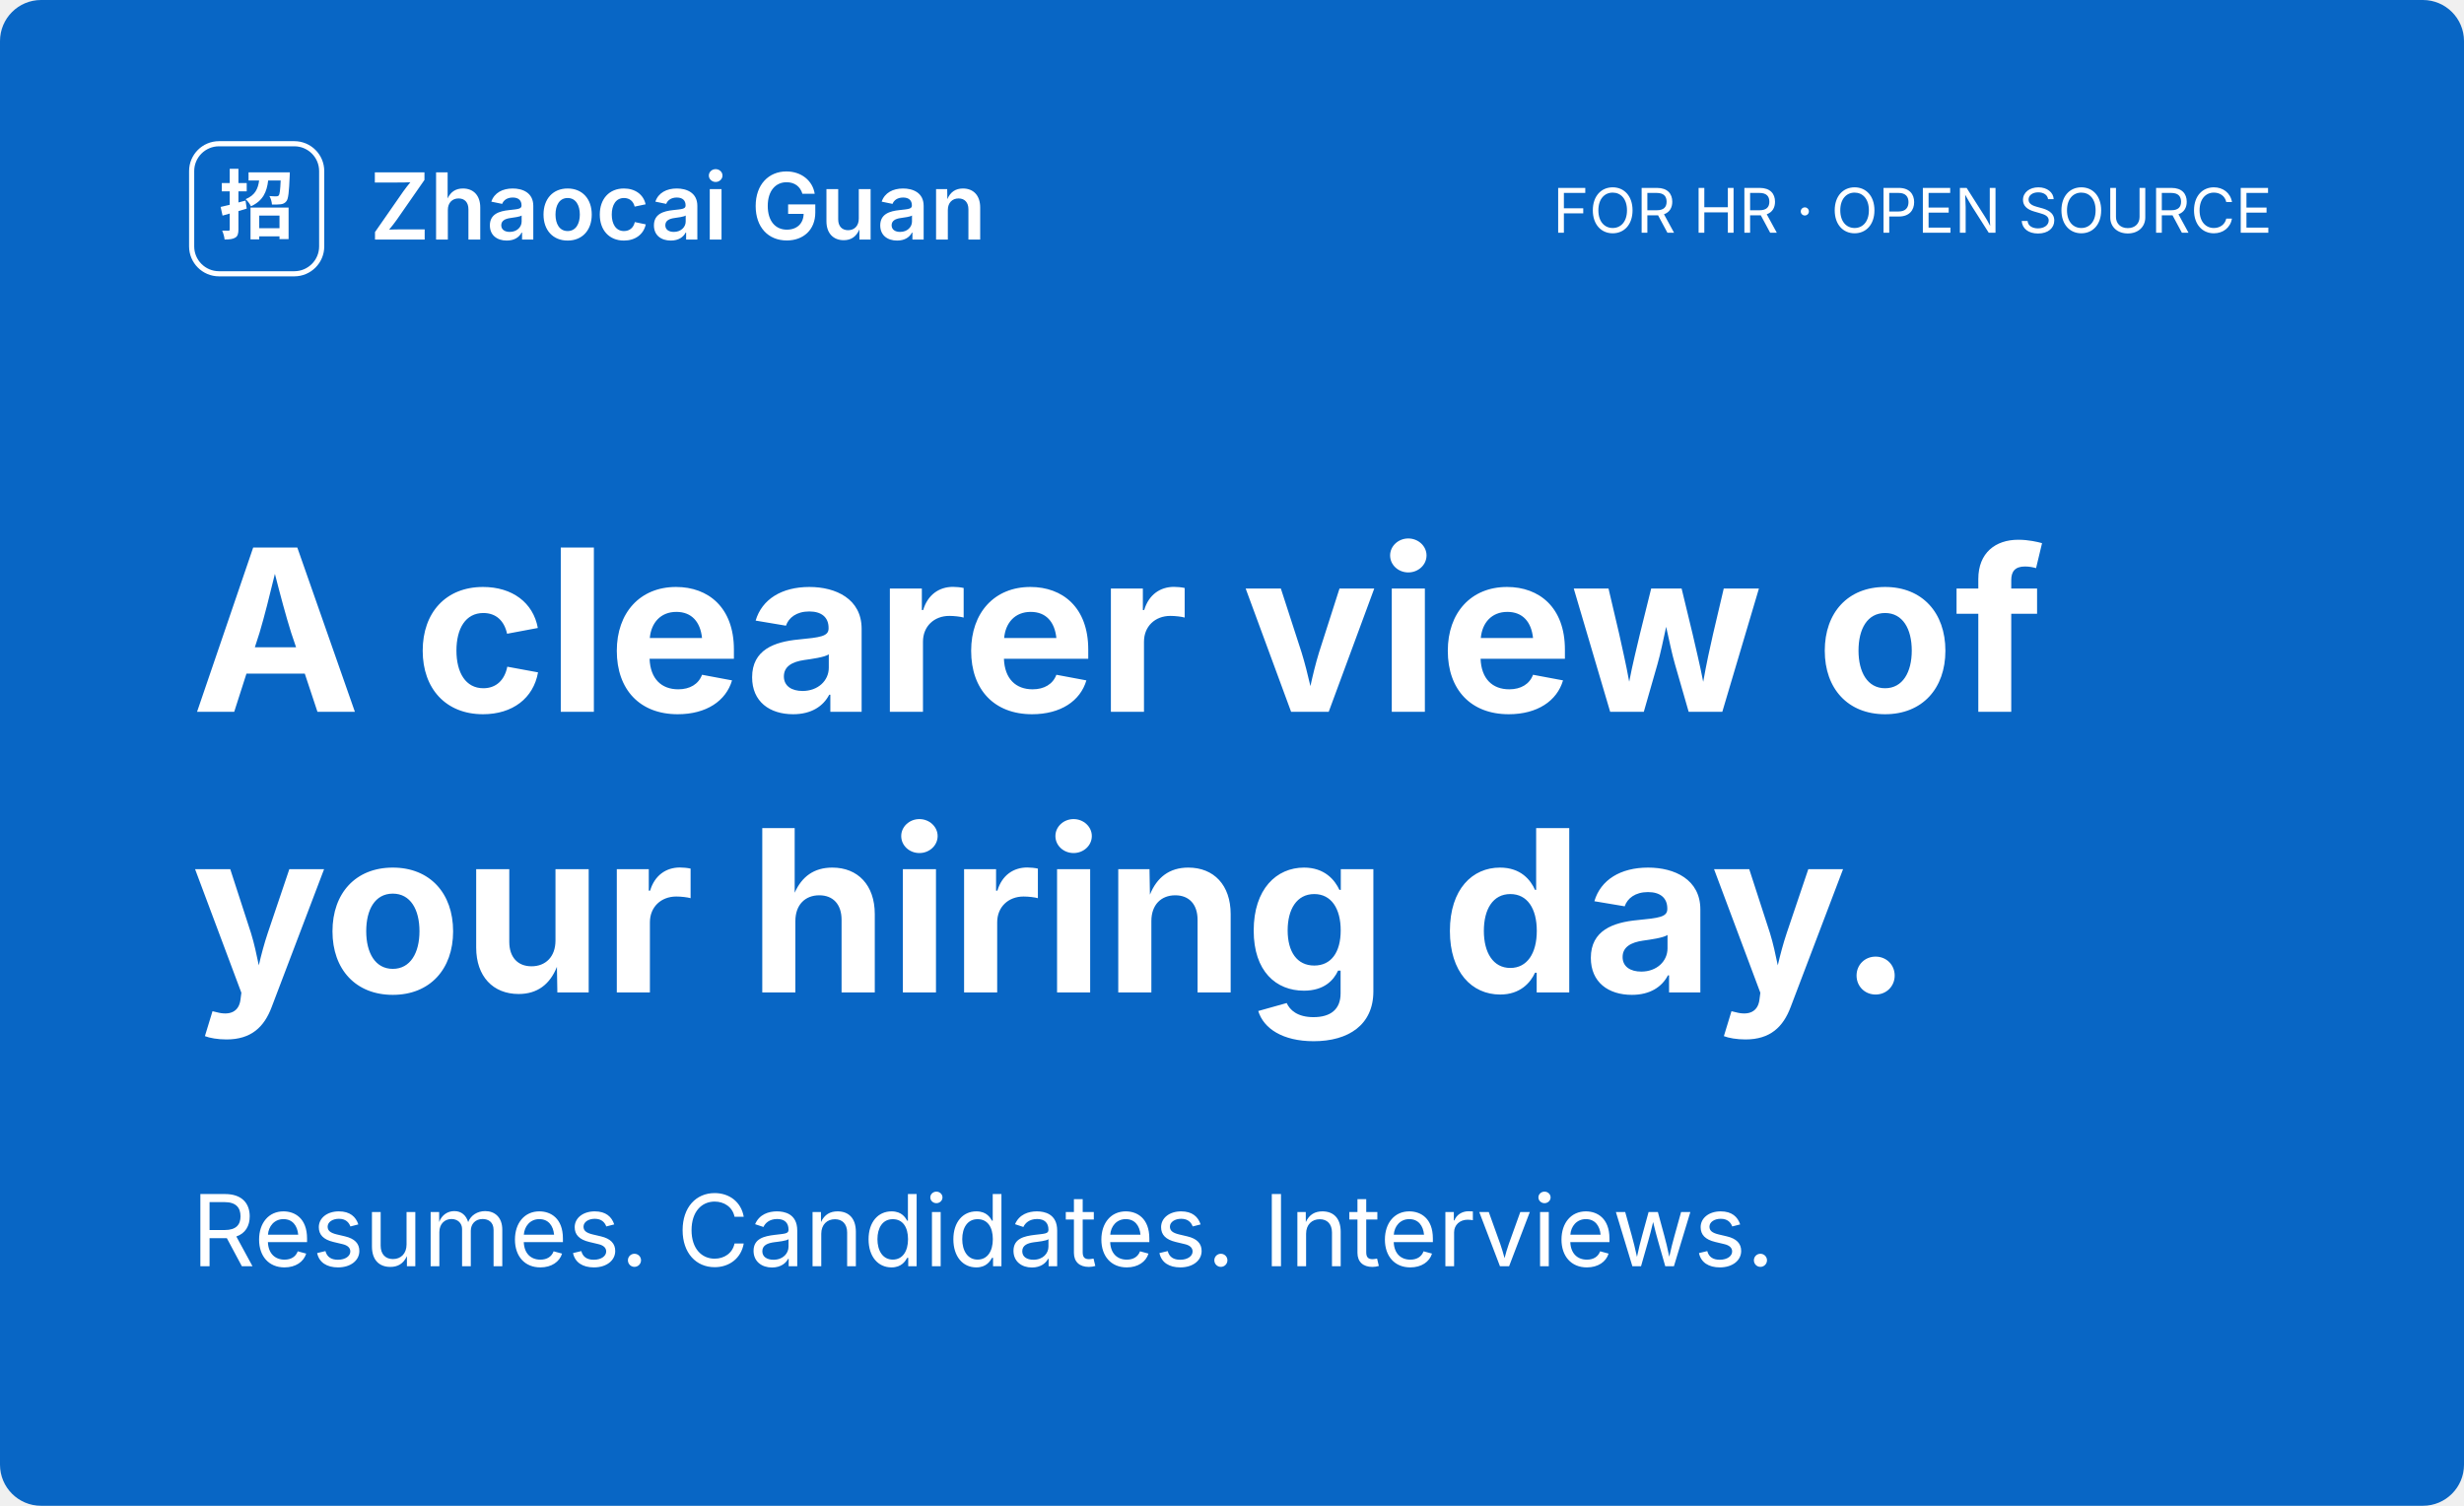
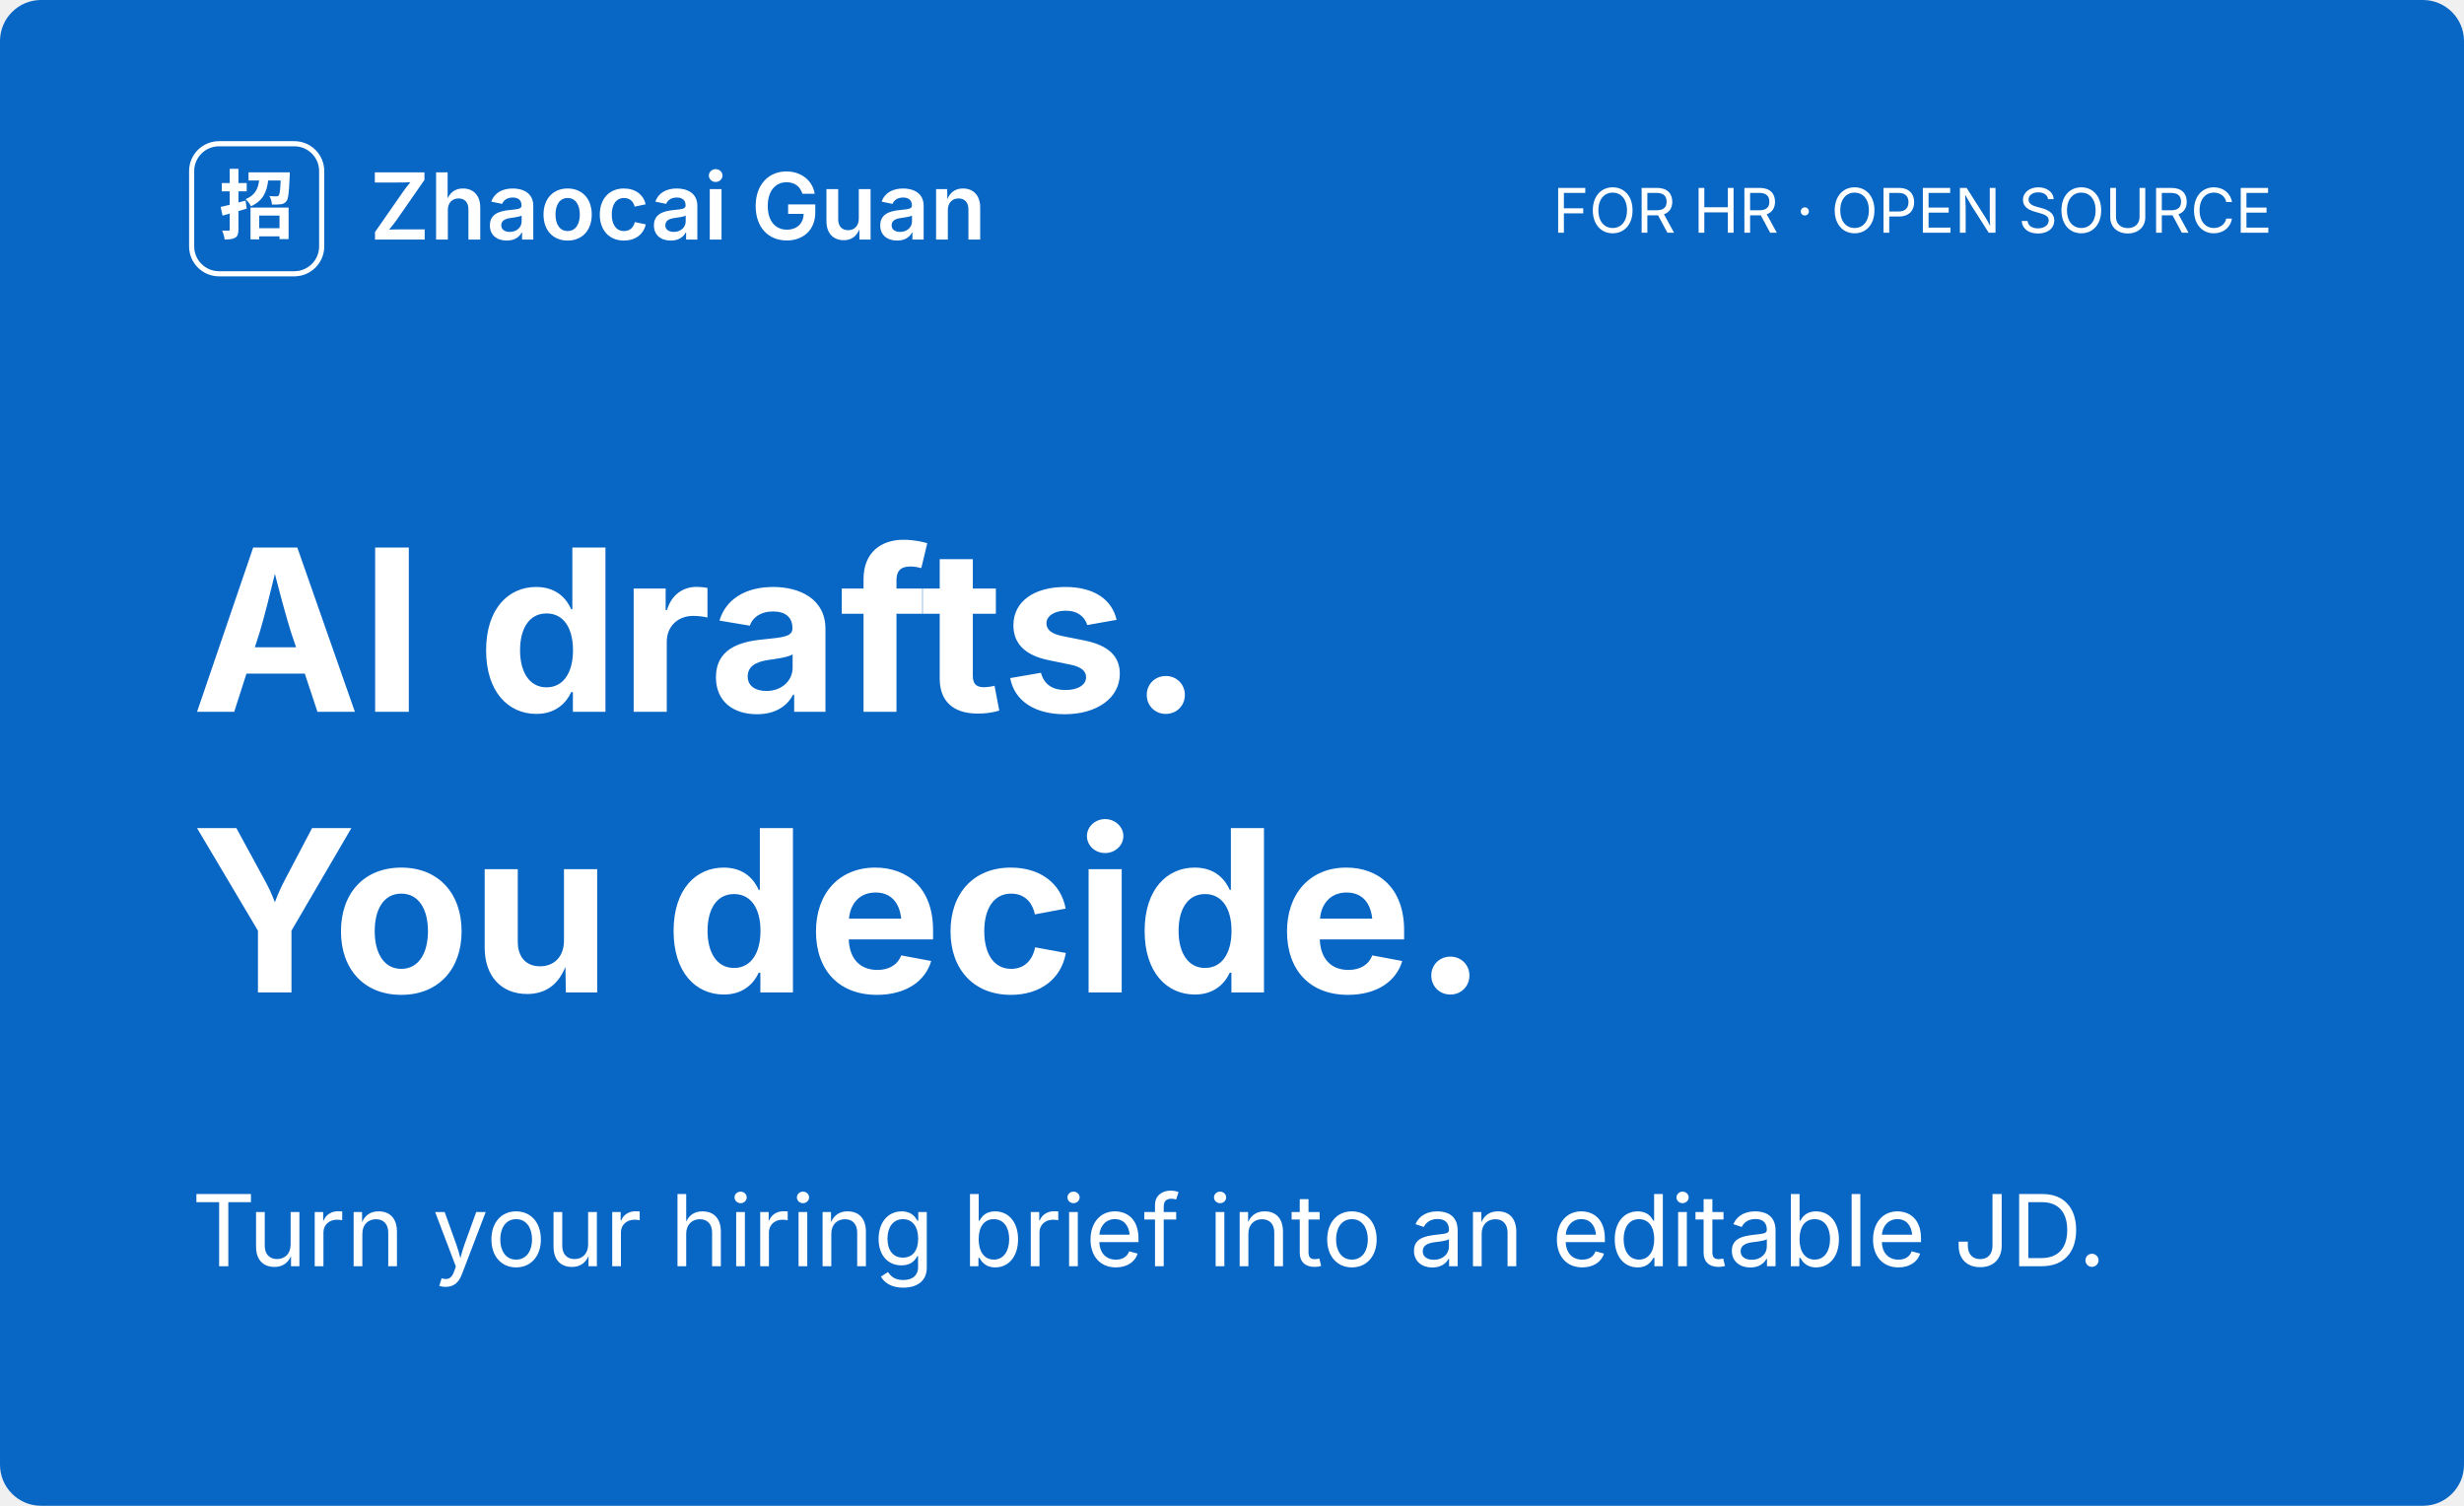
<svg xmlns="http://www.w3.org/2000/svg" width="720" height="440" viewBox="0 0 720 440" role="img" aria-labelledby="title desc">
  <rect width="720" height="440" rx="12" fill="#0866C5" />
  <g fill="#FFFFFF" font-family="-apple-system, BlinkMacSystemFont, PingFang SC, Microsoft YaHei, sans-serif">
    <rect x="56" y="42" width="38" height="38" rx="8" fill="none" stroke="white" stroke-width="1.5" />
    <text x="75" y="68" text-anchor="middle" font-size="22" font-weight="650">招</text>
    <text x="108" y="70" font-size="27" font-weight="600">Zhaocai Guan</text>
    <text x="664" y="68" text-anchor="end" font-size="18">FOR HR · OPEN SOURCE</text>
-     <text x="56" y="208" font-size="66" font-weight="650">A clearer view of</text>
-     <text x="56" y="290" font-size="66" font-weight="650">your hiring day.</text>
-     <text x="56" y="370" font-size="29">Resumes. Candidates. Interviews.</text>
+     <text x="56" y="208" font-size="66" font-weight="650">AI drafts.</text>
+     <text x="56" y="290" font-size="66" font-weight="650">You decide.</text>
+     <text x="56" y="370" font-size="29">Turn your hiring brief into an editable JD.</text>
  </g>
</svg>
